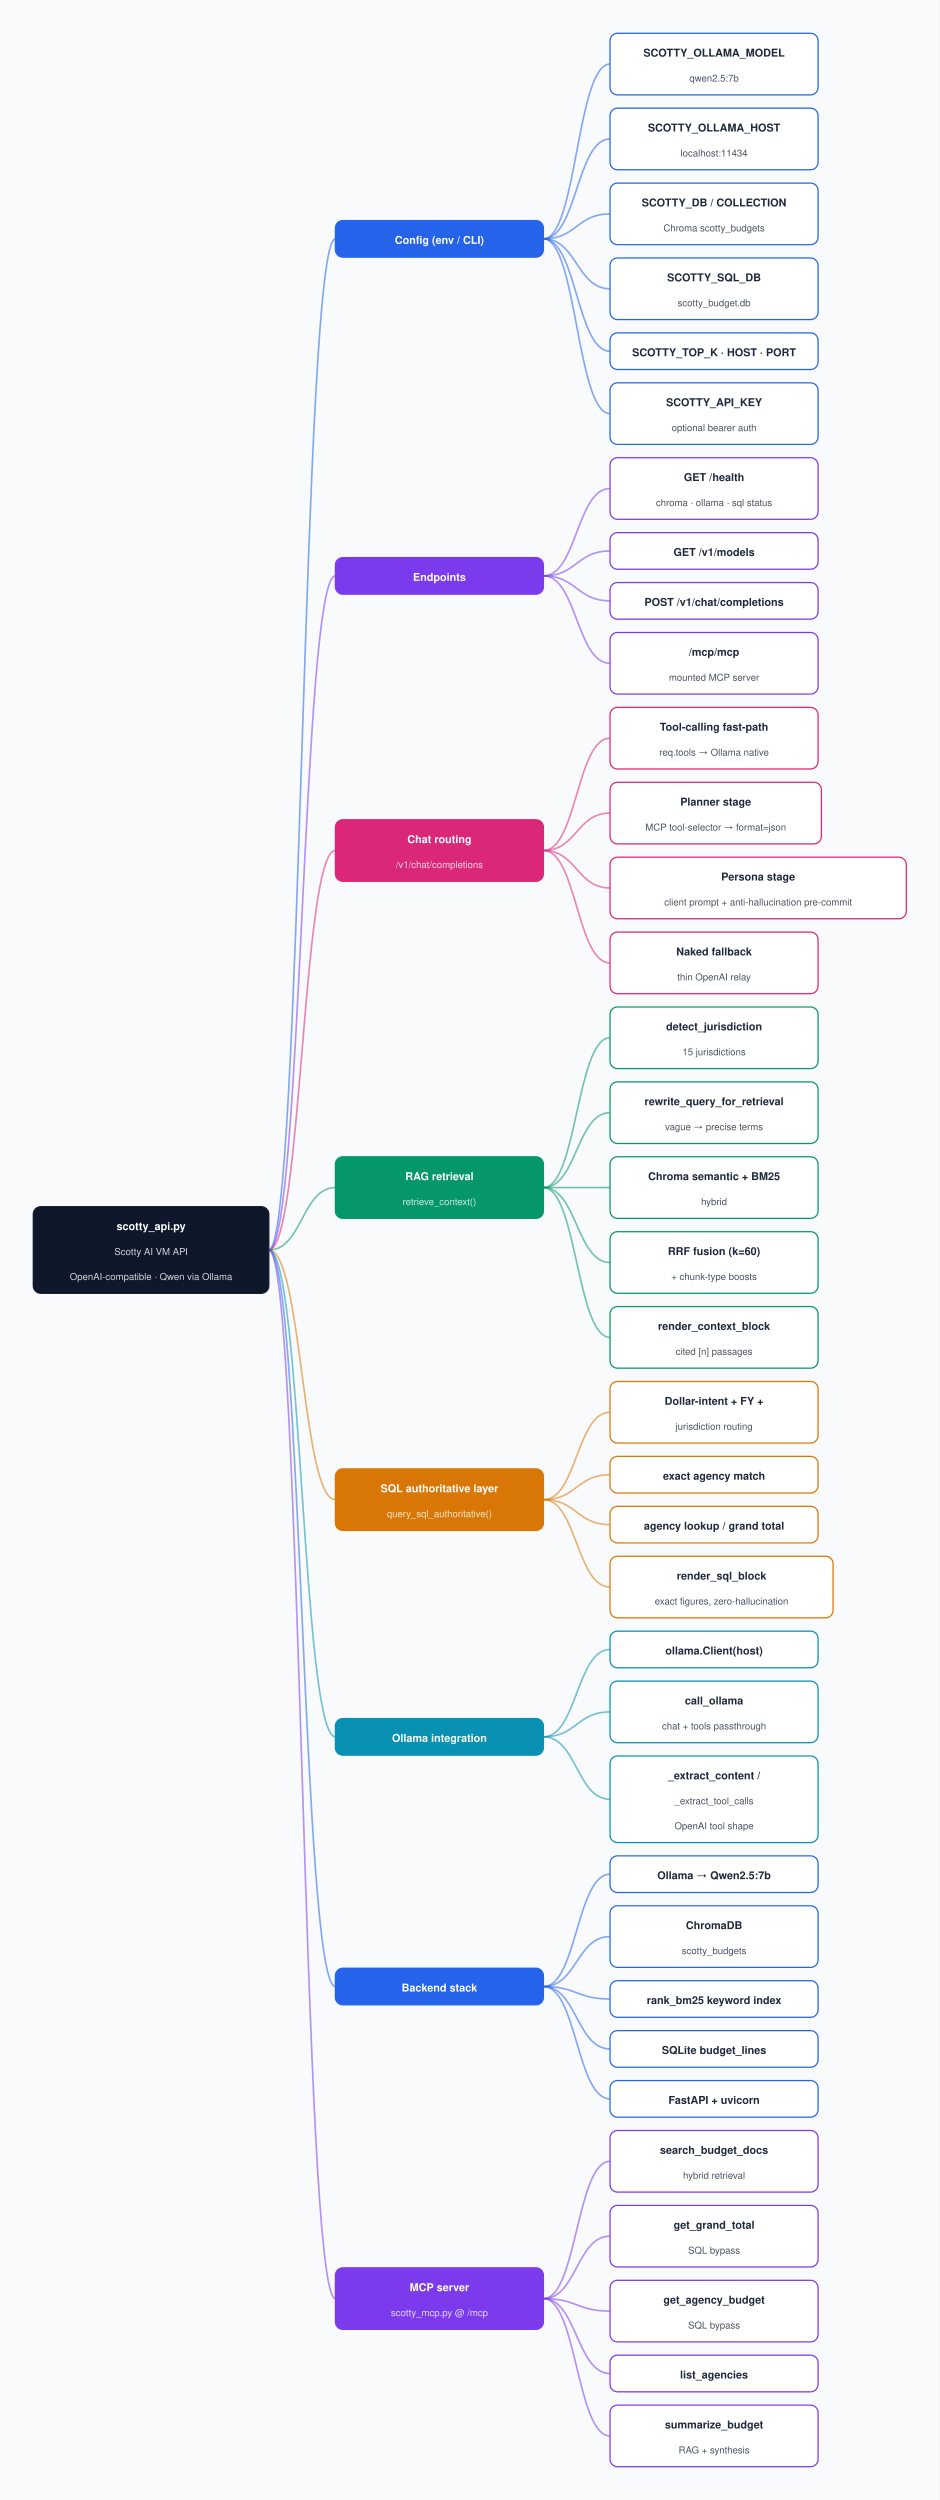
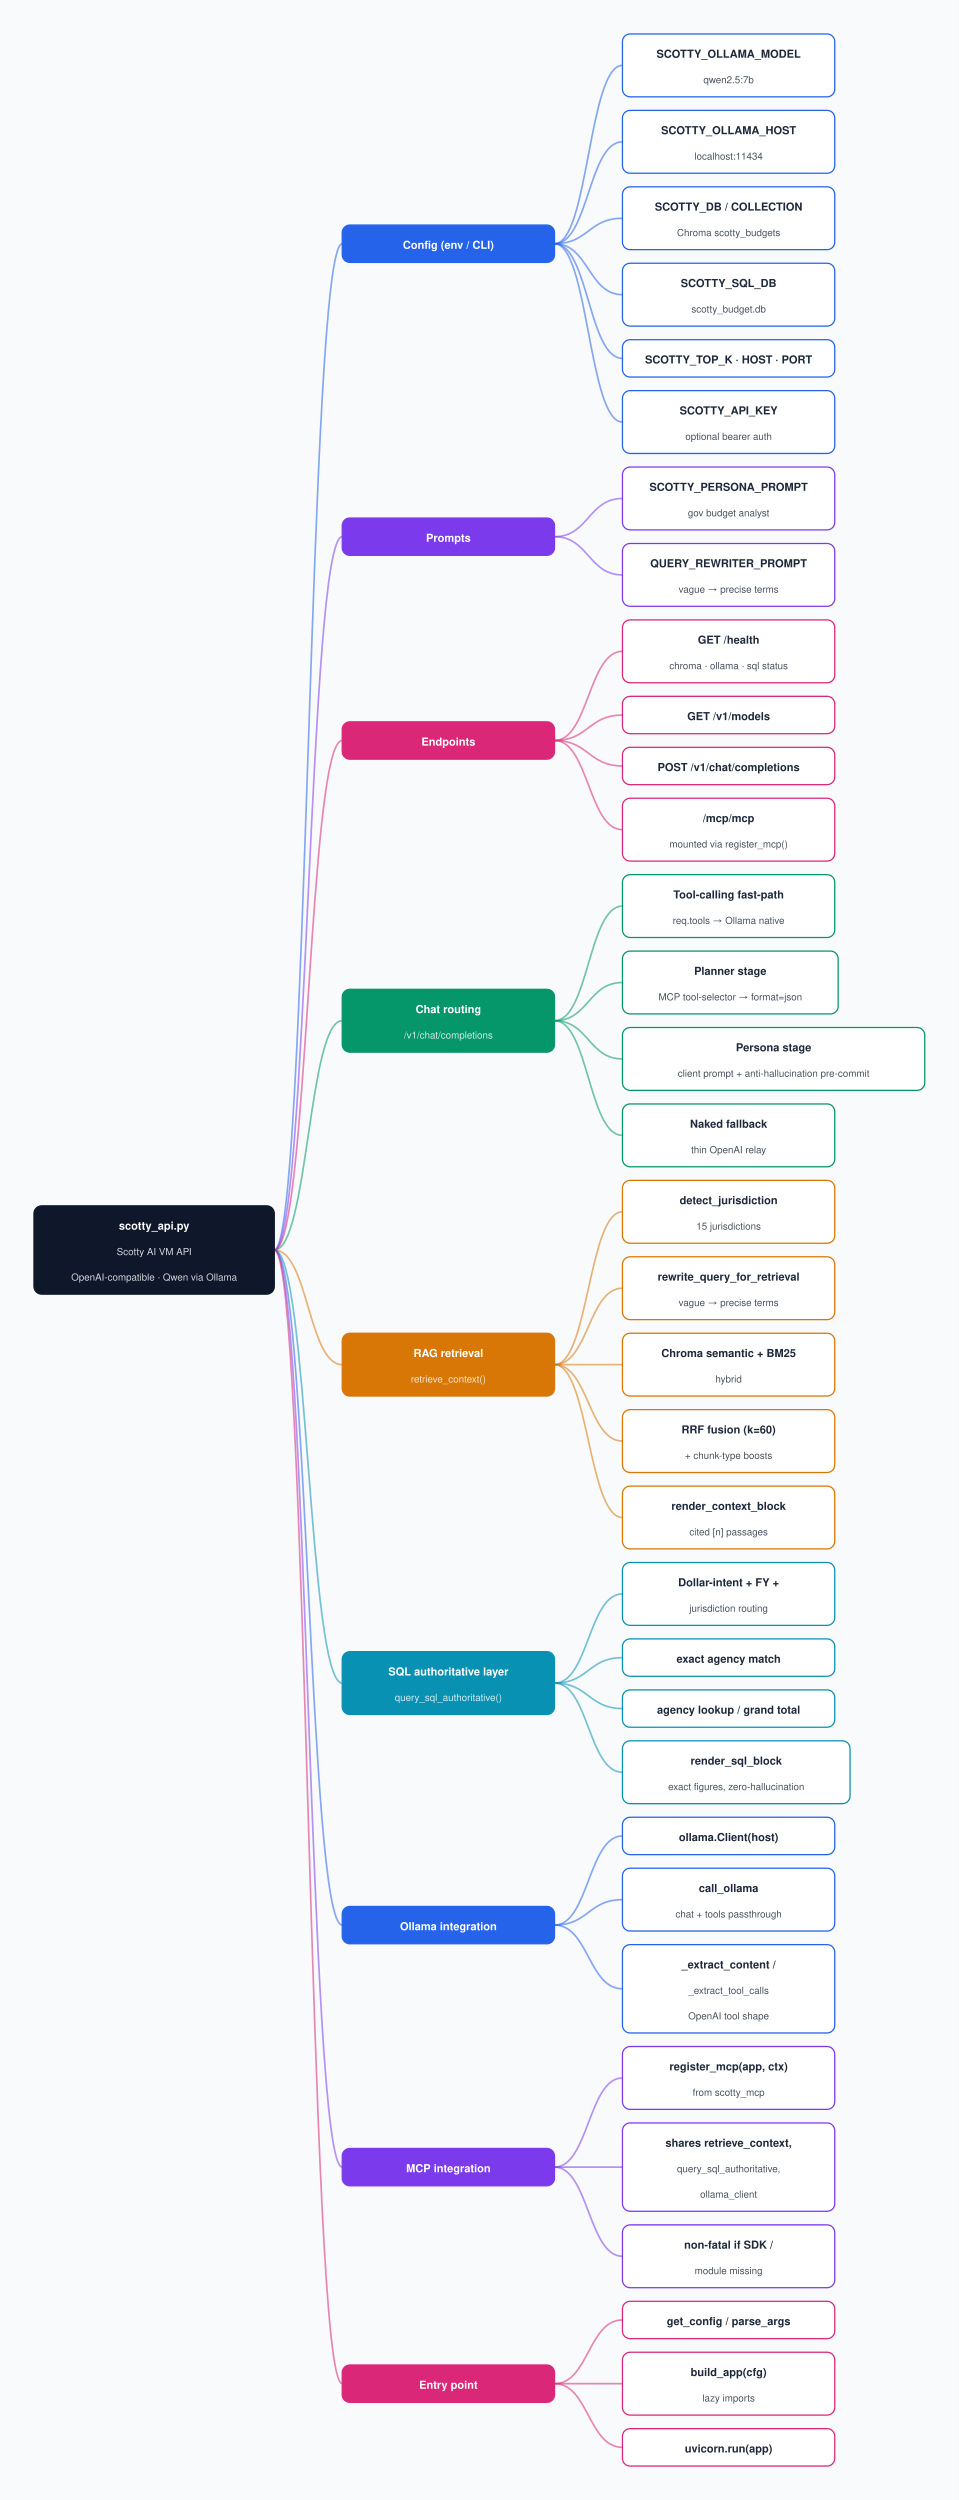
- <svg xmlns="http://www.w3.org/2000/svg" width="1129" height="3004" viewBox="0 0 1129 3004">
-   <rect width="1129" height="3004" fill="#f8fafc" />
-   <path d="M 323.0 1502.0 C 363.0 1502.0, 363.0 287.0, 403.0 287.0" fill="none" stroke="#2563eb" stroke-width="2" opacity="0.55" />
+ <svg xmlns="http://www.w3.org/2000/svg" width="1129" height="2944" viewBox="0 0 1129 2944">
+   <rect width="1129" height="2944" fill="#f8fafc" />
+   <path d="M 323.0 1472.0 C 363.0 1472.0, 363.0 287.0, 403.0 287.0" fill="none" stroke="#2563eb" stroke-width="2" opacity="0.55" />
  <path d="M 653.0 287.0 C 693.0 287.0, 693.0 77.0, 733.0 77.0" fill="none" stroke="#2563eb" stroke-width="2" opacity="0.55" />
  <path d="M 653.0 287.0 C 693.0 287.0, 693.0 167.0, 733.0 167.0" fill="none" stroke="#2563eb" stroke-width="2" opacity="0.55" />
  <path d="M 653.0 287.0 C 693.0 287.0, 693.0 257.0, 733.0 257.0" fill="none" stroke="#2563eb" stroke-width="2" opacity="0.55" />
  <path d="M 653.0 287.0 C 693.0 287.0, 693.0 347.0, 733.0 347.0" fill="none" stroke="#2563eb" stroke-width="2" opacity="0.55" />
  <path d="M 653.0 287.0 C 693.0 287.0, 693.0 422.0, 733.0 422.0" fill="none" stroke="#2563eb" stroke-width="2" opacity="0.55" />
  <path d="M 653.0 287.0 C 693.0 287.0, 693.0 497.0, 733.0 497.0" fill="none" stroke="#2563eb" stroke-width="2" opacity="0.55" />
-   <path d="M 323.0 1502.0 C 363.0 1502.0, 363.0 692.0, 403.0 692.0" fill="none" stroke="#7c3aed" stroke-width="2" opacity="0.55" />
-   <path d="M 653.0 692.0 C 693.0 692.0, 693.0 587.0, 733.0 587.0" fill="none" stroke="#7c3aed" stroke-width="2" opacity="0.55" />
-   <path d="M 653.0 692.0 C 693.0 692.0, 693.0 662.0, 733.0 662.0" fill="none" stroke="#7c3aed" stroke-width="2" opacity="0.55" />
-   <path d="M 653.0 692.0 C 693.0 692.0, 693.0 722.0, 733.0 722.0" fill="none" stroke="#7c3aed" stroke-width="2" opacity="0.55" />
-   <path d="M 653.0 692.0 C 693.0 692.0, 693.0 797.0, 733.0 797.0" fill="none" stroke="#7c3aed" stroke-width="2" opacity="0.55" />
-   <path d="M 323.0 1502.0 C 363.0 1502.0, 363.0 1022.0, 403.0 1022.0" fill="none" stroke="#db2777" stroke-width="2" opacity="0.55" />
-   <path d="M 653.0 1022.0 C 693.0 1022.0, 693.0 887.0, 733.0 887.0" fill="none" stroke="#db2777" stroke-width="2" opacity="0.55" />
-   <path d="M 653.0 1022.0 C 693.0 1022.0, 693.0 977.0, 733.0 977.0" fill="none" stroke="#db2777" stroke-width="2" opacity="0.55" />
-   <path d="M 653.0 1022.0 C 693.0 1022.0, 693.0 1067.0, 733.0 1067.0" fill="none" stroke="#db2777" stroke-width="2" opacity="0.55" />
-   <path d="M 653.0 1022.0 C 693.0 1022.0, 693.0 1157.0, 733.0 1157.0" fill="none" stroke="#db2777" stroke-width="2" opacity="0.55" />
-   <path d="M 323.0 1502.0 C 363.0 1502.0, 363.0 1427.0, 403.0 1427.0" fill="none" stroke="#059669" stroke-width="2" opacity="0.55" />
-   <path d="M 653.0 1427.0 C 693.0 1427.0, 693.0 1247.0, 733.0 1247.0" fill="none" stroke="#059669" stroke-width="2" opacity="0.55" />
-   <path d="M 653.0 1427.0 C 693.0 1427.0, 693.0 1337.0, 733.0 1337.0" fill="none" stroke="#059669" stroke-width="2" opacity="0.55" />
-   <path d="M 653.0 1427.0 C 693.0 1427.0, 693.0 1427.0, 733.0 1427.0" fill="none" stroke="#059669" stroke-width="2" opacity="0.55" />
-   <path d="M 653.0 1427.0 C 693.0 1427.0, 693.0 1517.0, 733.0 1517.0" fill="none" stroke="#059669" stroke-width="2" opacity="0.55" />
-   <path d="M 653.0 1427.0 C 693.0 1427.0, 693.0 1607.0, 733.0 1607.0" fill="none" stroke="#059669" stroke-width="2" opacity="0.55" />
-   <path d="M 323.0 1502.0 C 363.0 1502.0, 363.0 1802.0, 403.0 1802.0" fill="none" stroke="#d97706" stroke-width="2" opacity="0.55" />
-   <path d="M 653.0 1802.0 C 693.0 1802.0, 693.0 1697.0, 733.0 1697.0" fill="none" stroke="#d97706" stroke-width="2" opacity="0.55" />
-   <path d="M 653.0 1802.0 C 693.0 1802.0, 693.0 1772.0, 733.0 1772.0" fill="none" stroke="#d97706" stroke-width="2" opacity="0.55" />
-   <path d="M 653.0 1802.0 C 693.0 1802.0, 693.0 1832.0, 733.0 1832.0" fill="none" stroke="#d97706" stroke-width="2" opacity="0.55" />
-   <path d="M 653.0 1802.0 C 693.0 1802.0, 693.0 1907.0, 733.0 1907.0" fill="none" stroke="#d97706" stroke-width="2" opacity="0.55" />
-   <path d="M 323.0 1502.0 C 363.0 1502.0, 363.0 2087.0, 403.0 2087.0" fill="none" stroke="#0891b2" stroke-width="2" opacity="0.55" />
-   <path d="M 653.0 2087.0 C 693.0 2087.0, 693.0 1982.0, 733.0 1982.0" fill="none" stroke="#0891b2" stroke-width="2" opacity="0.55" />
-   <path d="M 653.0 2087.0 C 693.0 2087.0, 693.0 2057.0, 733.0 2057.0" fill="none" stroke="#0891b2" stroke-width="2" opacity="0.55" />
-   <path d="M 653.0 2087.0 C 693.0 2087.0, 693.0 2162.0, 733.0 2162.0" fill="none" stroke="#0891b2" stroke-width="2" opacity="0.55" />
-   <path d="M 323.0 1502.0 C 363.0 1502.0, 363.0 2387.0, 403.0 2387.0" fill="none" stroke="#2563eb" stroke-width="2" opacity="0.55" />
-   <path d="M 653.0 2387.0 C 693.0 2387.0, 693.0 2252.0, 733.0 2252.0" fill="none" stroke="#2563eb" stroke-width="2" opacity="0.55" />
-   <path d="M 653.0 2387.0 C 693.0 2387.0, 693.0 2327.0, 733.0 2327.0" fill="none" stroke="#2563eb" stroke-width="2" opacity="0.55" />
-   <path d="M 653.0 2387.0 C 693.0 2387.0, 693.0 2402.0, 733.0 2402.0" fill="none" stroke="#2563eb" stroke-width="2" opacity="0.55" />
-   <path d="M 653.0 2387.0 C 693.0 2387.0, 693.0 2462.0, 733.0 2462.0" fill="none" stroke="#2563eb" stroke-width="2" opacity="0.55" />
-   <path d="M 653.0 2387.0 C 693.0 2387.0, 693.0 2522.0, 733.0 2522.0" fill="none" stroke="#2563eb" stroke-width="2" opacity="0.55" />
-   <path d="M 323.0 1502.0 C 363.0 1502.0, 363.0 2762.0, 403.0 2762.0" fill="none" stroke="#7c3aed" stroke-width="2" opacity="0.55" />
-   <path d="M 653.0 2762.0 C 693.0 2762.0, 693.0 2597.0, 733.0 2597.0" fill="none" stroke="#7c3aed" stroke-width="2" opacity="0.55" />
-   <path d="M 653.0 2762.0 C 693.0 2762.0, 693.0 2687.0, 733.0 2687.0" fill="none" stroke="#7c3aed" stroke-width="2" opacity="0.55" />
-   <path d="M 653.0 2762.0 C 693.0 2762.0, 693.0 2777.0, 733.0 2777.0" fill="none" stroke="#7c3aed" stroke-width="2" opacity="0.55" />
-   <path d="M 653.0 2762.0 C 693.0 2762.0, 693.0 2852.0, 733.0 2852.0" fill="none" stroke="#7c3aed" stroke-width="2" opacity="0.55" />
-   <path d="M 653.0 2762.0 C 693.0 2762.0, 693.0 2927.0, 733.0 2927.0" fill="none" stroke="#7c3aed" stroke-width="2" opacity="0.55" />
-   <rect x="40.0" y="1450.0" width="283" height="104.0" rx="9" ry="9" fill="#0f172a" stroke="#0f172a" stroke-width="1.5" />
-   <text x="181.5" y="1478.0" text-anchor="middle" font-family="Segoe UI, Helvetica, Arial, sans-serif" font-size="13" font-weight="600" fill="#ffffff" opacity="1.0">scotty_api.py</text>
-   <text x="181.5" y="1508.0" text-anchor="middle" font-family="Segoe UI, Helvetica, Arial, sans-serif" font-size="11.5" font-weight="400" fill="#ffffff" opacity="0.82">Scotty AI VM API</text>
-   <text x="181.5" y="1538.0" text-anchor="middle" font-family="Segoe UI, Helvetica, Arial, sans-serif" font-size="11.5" font-weight="400" fill="#ffffff" opacity="0.82">OpenAI-compatible · Qwen via Ollama</text>
+   <path d="M 323.0 1472.0 C 363.0 1472.0, 363.0 632.0, 403.0 632.0" fill="none" stroke="#7c3aed" stroke-width="2" opacity="0.55" />
+   <path d="M 653.0 632.0 C 693.0 632.0, 693.0 587.0, 733.0 587.0" fill="none" stroke="#7c3aed" stroke-width="2" opacity="0.55" />
+   <path d="M 653.0 632.0 C 693.0 632.0, 693.0 677.0, 733.0 677.0" fill="none" stroke="#7c3aed" stroke-width="2" opacity="0.55" />
+   <path d="M 323.0 1472.0 C 363.0 1472.0, 363.0 872.0, 403.0 872.0" fill="none" stroke="#db2777" stroke-width="2" opacity="0.55" />
+   <path d="M 653.0 872.0 C 693.0 872.0, 693.0 767.0, 733.0 767.0" fill="none" stroke="#db2777" stroke-width="2" opacity="0.55" />
+   <path d="M 653.0 872.0 C 693.0 872.0, 693.0 842.0, 733.0 842.0" fill="none" stroke="#db2777" stroke-width="2" opacity="0.55" />
+   <path d="M 653.0 872.0 C 693.0 872.0, 693.0 902.0, 733.0 902.0" fill="none" stroke="#db2777" stroke-width="2" opacity="0.55" />
+   <path d="M 653.0 872.0 C 693.0 872.0, 693.0 977.0, 733.0 977.0" fill="none" stroke="#db2777" stroke-width="2" opacity="0.55" />
+   <path d="M 323.0 1472.0 C 363.0 1472.0, 363.0 1202.0, 403.0 1202.0" fill="none" stroke="#059669" stroke-width="2" opacity="0.55" />
+   <path d="M 653.0 1202.0 C 693.0 1202.0, 693.0 1067.0, 733.0 1067.0" fill="none" stroke="#059669" stroke-width="2" opacity="0.55" />
+   <path d="M 653.0 1202.0 C 693.0 1202.0, 693.0 1157.0, 733.0 1157.0" fill="none" stroke="#059669" stroke-width="2" opacity="0.55" />
+   <path d="M 653.0 1202.0 C 693.0 1202.0, 693.0 1247.0, 733.0 1247.0" fill="none" stroke="#059669" stroke-width="2" opacity="0.55" />
+   <path d="M 653.0 1202.0 C 693.0 1202.0, 693.0 1337.0, 733.0 1337.0" fill="none" stroke="#059669" stroke-width="2" opacity="0.55" />
+   <path d="M 323.0 1472.0 C 363.0 1472.0, 363.0 1607.0, 403.0 1607.0" fill="none" stroke="#d97706" stroke-width="2" opacity="0.55" />
+   <path d="M 653.0 1607.0 C 693.0 1607.0, 693.0 1427.0, 733.0 1427.0" fill="none" stroke="#d97706" stroke-width="2" opacity="0.55" />
+   <path d="M 653.0 1607.0 C 693.0 1607.0, 693.0 1517.0, 733.0 1517.0" fill="none" stroke="#d97706" stroke-width="2" opacity="0.55" />
+   <path d="M 653.0 1607.0 C 693.0 1607.0, 693.0 1607.0, 733.0 1607.0" fill="none" stroke="#d97706" stroke-width="2" opacity="0.55" />
+   <path d="M 653.0 1607.0 C 693.0 1607.0, 693.0 1697.0, 733.0 1697.0" fill="none" stroke="#d97706" stroke-width="2" opacity="0.55" />
+   <path d="M 653.0 1607.0 C 693.0 1607.0, 693.0 1787.0, 733.0 1787.0" fill="none" stroke="#d97706" stroke-width="2" opacity="0.55" />
+   <path d="M 323.0 1472.0 C 363.0 1472.0, 363.0 1982.0, 403.0 1982.0" fill="none" stroke="#0891b2" stroke-width="2" opacity="0.55" />
+   <path d="M 653.0 1982.0 C 693.0 1982.0, 693.0 1877.0, 733.0 1877.0" fill="none" stroke="#0891b2" stroke-width="2" opacity="0.55" />
+   <path d="M 653.0 1982.0 C 693.0 1982.0, 693.0 1952.0, 733.0 1952.0" fill="none" stroke="#0891b2" stroke-width="2" opacity="0.55" />
+   <path d="M 653.0 1982.0 C 693.0 1982.0, 693.0 2012.0, 733.0 2012.0" fill="none" stroke="#0891b2" stroke-width="2" opacity="0.55" />
+   <path d="M 653.0 1982.0 C 693.0 1982.0, 693.0 2087.0, 733.0 2087.0" fill="none" stroke="#0891b2" stroke-width="2" opacity="0.55" />
+   <path d="M 323.0 1472.0 C 363.0 1472.0, 363.0 2267.0, 403.0 2267.0" fill="none" stroke="#2563eb" stroke-width="2" opacity="0.55" />
+   <path d="M 653.0 2267.0 C 693.0 2267.0, 693.0 2162.0, 733.0 2162.0" fill="none" stroke="#2563eb" stroke-width="2" opacity="0.55" />
+   <path d="M 653.0 2267.0 C 693.0 2267.0, 693.0 2237.0, 733.0 2237.0" fill="none" stroke="#2563eb" stroke-width="2" opacity="0.55" />
+   <path d="M 653.0 2267.0 C 693.0 2267.0, 693.0 2342.0, 733.0 2342.0" fill="none" stroke="#2563eb" stroke-width="2" opacity="0.55" />
+   <path d="M 323.0 1472.0 C 363.0 1472.0, 363.0 2552.0, 403.0 2552.0" fill="none" stroke="#7c3aed" stroke-width="2" opacity="0.55" />
+   <path d="M 653.0 2552.0 C 693.0 2552.0, 693.0 2447.0, 733.0 2447.0" fill="none" stroke="#7c3aed" stroke-width="2" opacity="0.55" />
+   <path d="M 653.0 2552.0 C 693.0 2552.0, 693.0 2552.0, 733.0 2552.0" fill="none" stroke="#7c3aed" stroke-width="2" opacity="0.55" />
+   <path d="M 653.0 2552.0 C 693.0 2552.0, 693.0 2657.0, 733.0 2657.0" fill="none" stroke="#7c3aed" stroke-width="2" opacity="0.55" />
+   <path d="M 323.0 1472.0 C 363.0 1472.0, 363.0 2807.0, 403.0 2807.0" fill="none" stroke="#db2777" stroke-width="2" opacity="0.55" />
+   <path d="M 653.0 2807.0 C 693.0 2807.0, 693.0 2732.0, 733.0 2732.0" fill="none" stroke="#db2777" stroke-width="2" opacity="0.55" />
+   <path d="M 653.0 2807.0 C 693.0 2807.0, 693.0 2807.0, 733.0 2807.0" fill="none" stroke="#db2777" stroke-width="2" opacity="0.55" />
+   <path d="M 653.0 2807.0 C 693.0 2807.0, 693.0 2882.0, 733.0 2882.0" fill="none" stroke="#db2777" stroke-width="2" opacity="0.55" />
+   <rect x="40.0" y="1420.0" width="283" height="104.0" rx="9" ry="9" fill="#0f172a" stroke="#0f172a" stroke-width="1.5" />
+   <text x="181.5" y="1448.0" text-anchor="middle" font-family="Segoe UI, Helvetica, Arial, sans-serif" font-size="13" font-weight="600" fill="#ffffff" opacity="1.0">scotty_api.py</text>
+   <text x="181.5" y="1478.0" text-anchor="middle" font-family="Segoe UI, Helvetica, Arial, sans-serif" font-size="11.5" font-weight="400" fill="#ffffff" opacity="0.82">Scotty AI VM API</text>
+   <text x="181.5" y="1508.0" text-anchor="middle" font-family="Segoe UI, Helvetica, Arial, sans-serif" font-size="11.5" font-weight="400" fill="#ffffff" opacity="0.82">OpenAI-compatible · Qwen via Ollama</text>
  <rect x="403.0" y="265.0" width="250" height="44.0" rx="9" ry="9" fill="#2563eb" stroke="#2563eb" stroke-width="1.5" />
  <text x="528.0" y="293.0" text-anchor="middle" font-family="Segoe UI, Helvetica, Arial, sans-serif" font-size="13" font-weight="600" fill="#ffffff" opacity="1.0">Config (env / CLI)</text>
  <rect x="733.0" y="40.0" width="250" height="74.0" rx="9" ry="9" fill="#ffffff" stroke="#2563eb" stroke-width="1.5" />
  <text x="858.0" y="68.0" text-anchor="middle" font-family="Segoe UI, Helvetica, Arial, sans-serif" font-size="13" font-weight="600" fill="#1e293b" opacity="1.0">SCOTTY_OLLAMA_MODEL</text>
  <text x="858.0" y="98.0" text-anchor="middle" font-family="Segoe UI, Helvetica, Arial, sans-serif" font-size="11.5" font-weight="400" fill="#1e293b" opacity="0.82">qwen2.5:7b</text>
  <rect x="733.0" y="130.0" width="250" height="74.0" rx="9" ry="9" fill="#ffffff" stroke="#2563eb" stroke-width="1.5" />
  <text x="858.0" y="158.0" text-anchor="middle" font-family="Segoe UI, Helvetica, Arial, sans-serif" font-size="13" font-weight="600" fill="#1e293b" opacity="1.0">SCOTTY_OLLAMA_HOST</text>
  <text x="858.0" y="188.0" text-anchor="middle" font-family="Segoe UI, Helvetica, Arial, sans-serif" font-size="11.5" font-weight="400" fill="#1e293b" opacity="0.82">localhost:11434</text>
  <rect x="733.0" y="220.0" width="250" height="74.0" rx="9" ry="9" fill="#ffffff" stroke="#2563eb" stroke-width="1.5" />
  <text x="858.0" y="248.0" text-anchor="middle" font-family="Segoe UI, Helvetica, Arial, sans-serif" font-size="13" font-weight="600" fill="#1e293b" opacity="1.0">SCOTTY_DB / COLLECTION</text>
  <text x="858.0" y="278.0" text-anchor="middle" font-family="Segoe UI, Helvetica, Arial, sans-serif" font-size="11.5" font-weight="400" fill="#1e293b" opacity="0.82">Chroma scotty_budgets</text>
  <rect x="733.0" y="310.0" width="250" height="74.0" rx="9" ry="9" fill="#ffffff" stroke="#2563eb" stroke-width="1.5" />
  <text x="858.0" y="338.0" text-anchor="middle" font-family="Segoe UI, Helvetica, Arial, sans-serif" font-size="13" font-weight="600" fill="#1e293b" opacity="1.0">SCOTTY_SQL_DB</text>
  <text x="858.0" y="368.0" text-anchor="middle" font-family="Segoe UI, Helvetica, Arial, sans-serif" font-size="11.5" font-weight="400" fill="#1e293b" opacity="0.82">scotty_budget.db</text>
  <rect x="733.0" y="400.0" width="250" height="44.0" rx="9" ry="9" fill="#ffffff" stroke="#2563eb" stroke-width="1.5" />
  <text x="858.0" y="428.0" text-anchor="middle" font-family="Segoe UI, Helvetica, Arial, sans-serif" font-size="13" font-weight="600" fill="#1e293b" opacity="1.0">SCOTTY_TOP_K · HOST · PORT</text>
  <rect x="733.0" y="460.0" width="250" height="74.0" rx="9" ry="9" fill="#ffffff" stroke="#2563eb" stroke-width="1.5" />
  <text x="858.0" y="488.0" text-anchor="middle" font-family="Segoe UI, Helvetica, Arial, sans-serif" font-size="13" font-weight="600" fill="#1e293b" opacity="1.0">SCOTTY_API_KEY</text>
  <text x="858.0" y="518.0" text-anchor="middle" font-family="Segoe UI, Helvetica, Arial, sans-serif" font-size="11.5" font-weight="400" fill="#1e293b" opacity="0.82">optional bearer auth</text>
-   <rect x="403.0" y="670.0" width="250" height="44.0" rx="9" ry="9" fill="#7c3aed" stroke="#7c3aed" stroke-width="1.5" />
-   <text x="528.0" y="698.0" text-anchor="middle" font-family="Segoe UI, Helvetica, Arial, sans-serif" font-size="13" font-weight="600" fill="#ffffff" opacity="1.0">Endpoints</text>
+   <rect x="403.0" y="610.0" width="250" height="44.0" rx="9" ry="9" fill="#7c3aed" stroke="#7c3aed" stroke-width="1.5" />
+   <text x="528.0" y="638.0" text-anchor="middle" font-family="Segoe UI, Helvetica, Arial, sans-serif" font-size="13" font-weight="600" fill="#ffffff" opacity="1.0">Prompts</text>
  <rect x="733.0" y="550.0" width="250" height="74.0" rx="9" ry="9" fill="#ffffff" stroke="#7c3aed" stroke-width="1.5" />
-   <text x="858.0" y="578.0" text-anchor="middle" font-family="Segoe UI, Helvetica, Arial, sans-serif" font-size="13" font-weight="600" fill="#1e293b" opacity="1.0">GET /health</text>
-   <text x="858.0" y="608.0" text-anchor="middle" font-family="Segoe UI, Helvetica, Arial, sans-serif" font-size="11.5" font-weight="400" fill="#1e293b" opacity="0.82">chroma · ollama · sql status</text>
-   <rect x="733.0" y="640.0" width="250" height="44.0" rx="9" ry="9" fill="#ffffff" stroke="#7c3aed" stroke-width="1.5" />
-   <text x="858.0" y="668.0" text-anchor="middle" font-family="Segoe UI, Helvetica, Arial, sans-serif" font-size="13" font-weight="600" fill="#1e293b" opacity="1.0">GET /v1/models</text>
-   <rect x="733.0" y="700.0" width="250" height="44.0" rx="9" ry="9" fill="#ffffff" stroke="#7c3aed" stroke-width="1.5" />
-   <text x="858.0" y="728.0" text-anchor="middle" font-family="Segoe UI, Helvetica, Arial, sans-serif" font-size="13" font-weight="600" fill="#1e293b" opacity="1.0">POST /v1/chat/completions</text>
-   <rect x="733.0" y="760.0" width="250" height="74.0" rx="9" ry="9" fill="#ffffff" stroke="#7c3aed" stroke-width="1.5" />
-   <text x="858.0" y="788.0" text-anchor="middle" font-family="Segoe UI, Helvetica, Arial, sans-serif" font-size="13" font-weight="600" fill="#1e293b" opacity="1.0">/mcp/mcp</text>
-   <text x="858.0" y="818.0" text-anchor="middle" font-family="Segoe UI, Helvetica, Arial, sans-serif" font-size="11.5" font-weight="400" fill="#1e293b" opacity="0.82">mounted MCP server</text>
-   <rect x="403.0" y="985.0" width="250" height="74.0" rx="9" ry="9" fill="#db2777" stroke="#db2777" stroke-width="1.5" />
-   <text x="528.0" y="1013.0" text-anchor="middle" font-family="Segoe UI, Helvetica, Arial, sans-serif" font-size="13" font-weight="600" fill="#ffffff" opacity="1.0">Chat routing</text>
-   <text x="528.0" y="1043.0" text-anchor="middle" font-family="Segoe UI, Helvetica, Arial, sans-serif" font-size="11.5" font-weight="400" fill="#ffffff" opacity="0.82">/v1/chat/completions</text>
-   <rect x="733.0" y="850.0" width="250" height="74.0" rx="9" ry="9" fill="#ffffff" stroke="#db2777" stroke-width="1.5" />
-   <text x="858.0" y="878.0" text-anchor="middle" font-family="Segoe UI, Helvetica, Arial, sans-serif" font-size="13" font-weight="600" fill="#1e293b" opacity="1.0">Tool-calling fast-path</text>
-   <text x="858.0" y="908.0" text-anchor="middle" font-family="Segoe UI, Helvetica, Arial, sans-serif" font-size="11.5" font-weight="400" fill="#1e293b" opacity="0.82">req.tools → Ollama native</text>
-   <rect x="733.0" y="940.0" width="254" height="74.0" rx="9" ry="9" fill="#ffffff" stroke="#db2777" stroke-width="1.5" />
-   <text x="860.0" y="968.0" text-anchor="middle" font-family="Segoe UI, Helvetica, Arial, sans-serif" font-size="13" font-weight="600" fill="#1e293b" opacity="1.0">Planner stage</text>
-   <text x="860.0" y="998.0" text-anchor="middle" font-family="Segoe UI, Helvetica, Arial, sans-serif" font-size="11.5" font-weight="400" fill="#1e293b" opacity="0.82">MCP tool-selector → format=json</text>
-   <rect x="733.0" y="1030.0" width="356" height="74.0" rx="9" ry="9" fill="#ffffff" stroke="#db2777" stroke-width="1.5" />
-   <text x="911.0" y="1058.0" text-anchor="middle" font-family="Segoe UI, Helvetica, Arial, sans-serif" font-size="13" font-weight="600" fill="#1e293b" opacity="1.0">Persona stage</text>
-   <text x="911.0" y="1088.0" text-anchor="middle" font-family="Segoe UI, Helvetica, Arial, sans-serif" font-size="11.5" font-weight="400" fill="#1e293b" opacity="0.82">client prompt + anti-hallucination pre-commit</text>
-   <rect x="733.0" y="1120.0" width="250" height="74.0" rx="9" ry="9" fill="#ffffff" stroke="#db2777" stroke-width="1.5" />
-   <text x="858.0" y="1148.0" text-anchor="middle" font-family="Segoe UI, Helvetica, Arial, sans-serif" font-size="13" font-weight="600" fill="#1e293b" opacity="1.0">Naked fallback</text>
-   <text x="858.0" y="1178.0" text-anchor="middle" font-family="Segoe UI, Helvetica, Arial, sans-serif" font-size="11.5" font-weight="400" fill="#1e293b" opacity="0.82">thin OpenAI relay</text>
-   <rect x="403.0" y="1390.0" width="250" height="74.0" rx="9" ry="9" fill="#059669" stroke="#059669" stroke-width="1.5" />
-   <text x="528.0" y="1418.0" text-anchor="middle" font-family="Segoe UI, Helvetica, Arial, sans-serif" font-size="13" font-weight="600" fill="#ffffff" opacity="1.0">RAG retrieval</text>
-   <text x="528.0" y="1448.0" text-anchor="middle" font-family="Segoe UI, Helvetica, Arial, sans-serif" font-size="11.5" font-weight="400" fill="#ffffff" opacity="0.82">retrieve_context()</text>
-   <rect x="733.0" y="1210.0" width="250" height="74.0" rx="9" ry="9" fill="#ffffff" stroke="#059669" stroke-width="1.5" />
-   <text x="858.0" y="1238.0" text-anchor="middle" font-family="Segoe UI, Helvetica, Arial, sans-serif" font-size="13" font-weight="600" fill="#1e293b" opacity="1.0">detect_jurisdiction</text>
-   <text x="858.0" y="1268.0" text-anchor="middle" font-family="Segoe UI, Helvetica, Arial, sans-serif" font-size="11.5" font-weight="400" fill="#1e293b" opacity="0.82">15 jurisdictions</text>
+   <text x="858.0" y="578.0" text-anchor="middle" font-family="Segoe UI, Helvetica, Arial, sans-serif" font-size="13" font-weight="600" fill="#1e293b" opacity="1.0">SCOTTY_PERSONA_PROMPT</text>
+   <text x="858.0" y="608.0" text-anchor="middle" font-family="Segoe UI, Helvetica, Arial, sans-serif" font-size="11.5" font-weight="400" fill="#1e293b" opacity="0.82">gov budget analyst</text>
+   <rect x="733.0" y="640.0" width="250" height="74.0" rx="9" ry="9" fill="#ffffff" stroke="#7c3aed" stroke-width="1.5" />
+   <text x="858.0" y="668.0" text-anchor="middle" font-family="Segoe UI, Helvetica, Arial, sans-serif" font-size="13" font-weight="600" fill="#1e293b" opacity="1.0">QUERY_REWRITER_PROMPT</text>
+   <text x="858.0" y="698.0" text-anchor="middle" font-family="Segoe UI, Helvetica, Arial, sans-serif" font-size="11.5" font-weight="400" fill="#1e293b" opacity="0.82">vague → precise terms</text>
+   <rect x="403.0" y="850.0" width="250" height="44.0" rx="9" ry="9" fill="#db2777" stroke="#db2777" stroke-width="1.5" />
+   <text x="528.0" y="878.0" text-anchor="middle" font-family="Segoe UI, Helvetica, Arial, sans-serif" font-size="13" font-weight="600" fill="#ffffff" opacity="1.0">Endpoints</text>
+   <rect x="733.0" y="730.0" width="250" height="74.0" rx="9" ry="9" fill="#ffffff" stroke="#db2777" stroke-width="1.5" />
+   <text x="858.0" y="758.0" text-anchor="middle" font-family="Segoe UI, Helvetica, Arial, sans-serif" font-size="13" font-weight="600" fill="#1e293b" opacity="1.0">GET /health</text>
+   <text x="858.0" y="788.0" text-anchor="middle" font-family="Segoe UI, Helvetica, Arial, sans-serif" font-size="11.5" font-weight="400" fill="#1e293b" opacity="0.82">chroma · ollama · sql status</text>
+   <rect x="733.0" y="820.0" width="250" height="44.0" rx="9" ry="9" fill="#ffffff" stroke="#db2777" stroke-width="1.5" />
+   <text x="858.0" y="848.0" text-anchor="middle" font-family="Segoe UI, Helvetica, Arial, sans-serif" font-size="13" font-weight="600" fill="#1e293b" opacity="1.0">GET /v1/models</text>
+   <rect x="733.0" y="880.0" width="250" height="44.0" rx="9" ry="9" fill="#ffffff" stroke="#db2777" stroke-width="1.5" />
+   <text x="858.0" y="908.0" text-anchor="middle" font-family="Segoe UI, Helvetica, Arial, sans-serif" font-size="13" font-weight="600" fill="#1e293b" opacity="1.0">POST /v1/chat/completions</text>
+   <rect x="733.0" y="940.0" width="250" height="74.0" rx="9" ry="9" fill="#ffffff" stroke="#db2777" stroke-width="1.5" />
+   <text x="858.0" y="968.0" text-anchor="middle" font-family="Segoe UI, Helvetica, Arial, sans-serif" font-size="13" font-weight="600" fill="#1e293b" opacity="1.0">/mcp/mcp</text>
+   <text x="858.0" y="998.0" text-anchor="middle" font-family="Segoe UI, Helvetica, Arial, sans-serif" font-size="11.5" font-weight="400" fill="#1e293b" opacity="0.82">mounted via register_mcp()</text>
+   <rect x="403.0" y="1165.0" width="250" height="74.0" rx="9" ry="9" fill="#059669" stroke="#059669" stroke-width="1.5" />
+   <text x="528.0" y="1193.0" text-anchor="middle" font-family="Segoe UI, Helvetica, Arial, sans-serif" font-size="13" font-weight="600" fill="#ffffff" opacity="1.0">Chat routing</text>
+   <text x="528.0" y="1223.0" text-anchor="middle" font-family="Segoe UI, Helvetica, Arial, sans-serif" font-size="11.5" font-weight="400" fill="#ffffff" opacity="0.82">/v1/chat/completions</text>
+   <rect x="733.0" y="1030.0" width="250" height="74.0" rx="9" ry="9" fill="#ffffff" stroke="#059669" stroke-width="1.5" />
+   <text x="858.0" y="1058.0" text-anchor="middle" font-family="Segoe UI, Helvetica, Arial, sans-serif" font-size="13" font-weight="600" fill="#1e293b" opacity="1.0">Tool-calling fast-path</text>
+   <text x="858.0" y="1088.0" text-anchor="middle" font-family="Segoe UI, Helvetica, Arial, sans-serif" font-size="11.5" font-weight="400" fill="#1e293b" opacity="0.82">req.tools → Ollama native</text>
+   <rect x="733.0" y="1120.0" width="254" height="74.0" rx="9" ry="9" fill="#ffffff" stroke="#059669" stroke-width="1.5" />
+   <text x="860.0" y="1148.0" text-anchor="middle" font-family="Segoe UI, Helvetica, Arial, sans-serif" font-size="13" font-weight="600" fill="#1e293b" opacity="1.0">Planner stage</text>
+   <text x="860.0" y="1178.0" text-anchor="middle" font-family="Segoe UI, Helvetica, Arial, sans-serif" font-size="11.5" font-weight="400" fill="#1e293b" opacity="0.82">MCP tool-selector → format=json</text>
+   <rect x="733.0" y="1210.0" width="356" height="74.0" rx="9" ry="9" fill="#ffffff" stroke="#059669" stroke-width="1.5" />
+   <text x="911.0" y="1238.0" text-anchor="middle" font-family="Segoe UI, Helvetica, Arial, sans-serif" font-size="13" font-weight="600" fill="#1e293b" opacity="1.0">Persona stage</text>
+   <text x="911.0" y="1268.0" text-anchor="middle" font-family="Segoe UI, Helvetica, Arial, sans-serif" font-size="11.5" font-weight="400" fill="#1e293b" opacity="0.82">client prompt + anti-hallucination pre-commit</text>
  <rect x="733.0" y="1300.0" width="250" height="74.0" rx="9" ry="9" fill="#ffffff" stroke="#059669" stroke-width="1.5" />
-   <text x="858.0" y="1328.0" text-anchor="middle" font-family="Segoe UI, Helvetica, Arial, sans-serif" font-size="13" font-weight="600" fill="#1e293b" opacity="1.0">rewrite_query_for_retrieval</text>
-   <text x="858.0" y="1358.0" text-anchor="middle" font-family="Segoe UI, Helvetica, Arial, sans-serif" font-size="11.5" font-weight="400" fill="#1e293b" opacity="0.82">vague → precise terms</text>
-   <rect x="733.0" y="1390.0" width="250" height="74.0" rx="9" ry="9" fill="#ffffff" stroke="#059669" stroke-width="1.5" />
-   <text x="858.0" y="1418.0" text-anchor="middle" font-family="Segoe UI, Helvetica, Arial, sans-serif" font-size="13" font-weight="600" fill="#1e293b" opacity="1.0">Chroma semantic + BM25</text>
-   <text x="858.0" y="1448.0" text-anchor="middle" font-family="Segoe UI, Helvetica, Arial, sans-serif" font-size="11.5" font-weight="400" fill="#1e293b" opacity="0.82">hybrid</text>
-   <rect x="733.0" y="1480.0" width="250" height="74.0" rx="9" ry="9" fill="#ffffff" stroke="#059669" stroke-width="1.5" />
-   <text x="858.0" y="1508.0" text-anchor="middle" font-family="Segoe UI, Helvetica, Arial, sans-serif" font-size="13" font-weight="600" fill="#1e293b" opacity="1.0">RRF fusion (k=60)</text>
-   <text x="858.0" y="1538.0" text-anchor="middle" font-family="Segoe UI, Helvetica, Arial, sans-serif" font-size="11.5" font-weight="400" fill="#1e293b" opacity="0.82">+ chunk-type boosts</text>
-   <rect x="733.0" y="1570.0" width="250" height="74.0" rx="9" ry="9" fill="#ffffff" stroke="#059669" stroke-width="1.5" />
-   <text x="858.0" y="1598.0" text-anchor="middle" font-family="Segoe UI, Helvetica, Arial, sans-serif" font-size="13" font-weight="600" fill="#1e293b" opacity="1.0">render_context_block</text>
-   <text x="858.0" y="1628.0" text-anchor="middle" font-family="Segoe UI, Helvetica, Arial, sans-serif" font-size="11.5" font-weight="400" fill="#1e293b" opacity="0.82">cited [n] passages</text>
-   <rect x="403.0" y="1765.0" width="250" height="74.0" rx="9" ry="9" fill="#d97706" stroke="#d97706" stroke-width="1.5" />
-   <text x="528.0" y="1793.0" text-anchor="middle" font-family="Segoe UI, Helvetica, Arial, sans-serif" font-size="13" font-weight="600" fill="#ffffff" opacity="1.0">SQL authoritative layer</text>
-   <text x="528.0" y="1823.0" text-anchor="middle" font-family="Segoe UI, Helvetica, Arial, sans-serif" font-size="11.5" font-weight="400" fill="#ffffff" opacity="0.82">query_sql_authoritative()</text>
+   <text x="858.0" y="1328.0" text-anchor="middle" font-family="Segoe UI, Helvetica, Arial, sans-serif" font-size="13" font-weight="600" fill="#1e293b" opacity="1.0">Naked fallback</text>
+   <text x="858.0" y="1358.0" text-anchor="middle" font-family="Segoe UI, Helvetica, Arial, sans-serif" font-size="11.5" font-weight="400" fill="#1e293b" opacity="0.82">thin OpenAI relay</text>
+   <rect x="403.0" y="1570.0" width="250" height="74.0" rx="9" ry="9" fill="#d97706" stroke="#d97706" stroke-width="1.5" />
+   <text x="528.0" y="1598.0" text-anchor="middle" font-family="Segoe UI, Helvetica, Arial, sans-serif" font-size="13" font-weight="600" fill="#ffffff" opacity="1.0">RAG retrieval</text>
+   <text x="528.0" y="1628.0" text-anchor="middle" font-family="Segoe UI, Helvetica, Arial, sans-serif" font-size="11.5" font-weight="400" fill="#ffffff" opacity="0.82">retrieve_context()</text>
+   <rect x="733.0" y="1390.0" width="250" height="74.0" rx="9" ry="9" fill="#ffffff" stroke="#d97706" stroke-width="1.5" />
+   <text x="858.0" y="1418.0" text-anchor="middle" font-family="Segoe UI, Helvetica, Arial, sans-serif" font-size="13" font-weight="600" fill="#1e293b" opacity="1.0">detect_jurisdiction</text>
+   <text x="858.0" y="1448.0" text-anchor="middle" font-family="Segoe UI, Helvetica, Arial, sans-serif" font-size="11.5" font-weight="400" fill="#1e293b" opacity="0.82">15 jurisdictions</text>
+   <rect x="733.0" y="1480.0" width="250" height="74.0" rx="9" ry="9" fill="#ffffff" stroke="#d97706" stroke-width="1.5" />
+   <text x="858.0" y="1508.0" text-anchor="middle" font-family="Segoe UI, Helvetica, Arial, sans-serif" font-size="13" font-weight="600" fill="#1e293b" opacity="1.0">rewrite_query_for_retrieval</text>
+   <text x="858.0" y="1538.0" text-anchor="middle" font-family="Segoe UI, Helvetica, Arial, sans-serif" font-size="11.5" font-weight="400" fill="#1e293b" opacity="0.82">vague → precise terms</text>
+   <rect x="733.0" y="1570.0" width="250" height="74.0" rx="9" ry="9" fill="#ffffff" stroke="#d97706" stroke-width="1.5" />
+   <text x="858.0" y="1598.0" text-anchor="middle" font-family="Segoe UI, Helvetica, Arial, sans-serif" font-size="13" font-weight="600" fill="#1e293b" opacity="1.0">Chroma semantic + BM25</text>
+   <text x="858.0" y="1628.0" text-anchor="middle" font-family="Segoe UI, Helvetica, Arial, sans-serif" font-size="11.5" font-weight="400" fill="#1e293b" opacity="0.82">hybrid</text>
  <rect x="733.0" y="1660.0" width="250" height="74.0" rx="9" ry="9" fill="#ffffff" stroke="#d97706" stroke-width="1.5" />
-   <text x="858.0" y="1688.0" text-anchor="middle" font-family="Segoe UI, Helvetica, Arial, sans-serif" font-size="13" font-weight="600" fill="#1e293b" opacity="1.0">Dollar-intent + FY +</text>
-   <text x="858.0" y="1718.0" text-anchor="middle" font-family="Segoe UI, Helvetica, Arial, sans-serif" font-size="11.5" font-weight="400" fill="#1e293b" opacity="0.82">jurisdiction routing</text>
-   <rect x="733.0" y="1750.0" width="250" height="44.0" rx="9" ry="9" fill="#ffffff" stroke="#d97706" stroke-width="1.5" />
-   <text x="858.0" y="1778.0" text-anchor="middle" font-family="Segoe UI, Helvetica, Arial, sans-serif" font-size="13" font-weight="600" fill="#1e293b" opacity="1.0">exact agency match</text>
-   <rect x="733.0" y="1810.0" width="250" height="44.0" rx="9" ry="9" fill="#ffffff" stroke="#d97706" stroke-width="1.5" />
-   <text x="858.0" y="1838.0" text-anchor="middle" font-family="Segoe UI, Helvetica, Arial, sans-serif" font-size="13" font-weight="600" fill="#1e293b" opacity="1.0">agency lookup / grand total</text>
-   <rect x="733.0" y="1870.0" width="268" height="74.0" rx="9" ry="9" fill="#ffffff" stroke="#d97706" stroke-width="1.5" />
-   <text x="867.0" y="1898.0" text-anchor="middle" font-family="Segoe UI, Helvetica, Arial, sans-serif" font-size="13" font-weight="600" fill="#1e293b" opacity="1.0">render_sql_block</text>
-   <text x="867.0" y="1928.0" text-anchor="middle" font-family="Segoe UI, Helvetica, Arial, sans-serif" font-size="11.5" font-weight="400" fill="#1e293b" opacity="0.82">exact figures, zero-hallucination</text>
-   <rect x="403.0" y="2065.0" width="250" height="44.0" rx="9" ry="9" fill="#0891b2" stroke="#0891b2" stroke-width="1.5" />
-   <text x="528.0" y="2093.0" text-anchor="middle" font-family="Segoe UI, Helvetica, Arial, sans-serif" font-size="13" font-weight="600" fill="#ffffff" opacity="1.0">Ollama integration</text>
-   <rect x="733.0" y="1960.0" width="250" height="44.0" rx="9" ry="9" fill="#ffffff" stroke="#0891b2" stroke-width="1.5" />
-   <text x="858.0" y="1988.0" text-anchor="middle" font-family="Segoe UI, Helvetica, Arial, sans-serif" font-size="13" font-weight="600" fill="#1e293b" opacity="1.0">ollama.Client(host)</text>
-   <rect x="733.0" y="2020.0" width="250" height="74.0" rx="9" ry="9" fill="#ffffff" stroke="#0891b2" stroke-width="1.5" />
-   <text x="858.0" y="2048.0" text-anchor="middle" font-family="Segoe UI, Helvetica, Arial, sans-serif" font-size="13" font-weight="600" fill="#1e293b" opacity="1.0">call_ollama</text>
-   <text x="858.0" y="2078.0" text-anchor="middle" font-family="Segoe UI, Helvetica, Arial, sans-serif" font-size="11.5" font-weight="400" fill="#1e293b" opacity="0.82">chat + tools passthrough</text>
-   <rect x="733.0" y="2110.0" width="250" height="104.0" rx="9" ry="9" fill="#ffffff" stroke="#0891b2" stroke-width="1.5" />
-   <text x="858.0" y="2138.0" text-anchor="middle" font-family="Segoe UI, Helvetica, Arial, sans-serif" font-size="13" font-weight="600" fill="#1e293b" opacity="1.0">_extract_content /</text>
-   <text x="858.0" y="2168.0" text-anchor="middle" font-family="Segoe UI, Helvetica, Arial, sans-serif" font-size="11.5" font-weight="400" fill="#1e293b" opacity="0.82">_extract_tool_calls</text>
-   <text x="858.0" y="2198.0" text-anchor="middle" font-family="Segoe UI, Helvetica, Arial, sans-serif" font-size="11.5" font-weight="400" fill="#1e293b" opacity="0.82">OpenAI tool shape</text>
-   <rect x="403.0" y="2365.0" width="250" height="44.0" rx="9" ry="9" fill="#2563eb" stroke="#2563eb" stroke-width="1.5" />
-   <text x="528.0" y="2393.0" text-anchor="middle" font-family="Segoe UI, Helvetica, Arial, sans-serif" font-size="13" font-weight="600" fill="#ffffff" opacity="1.0">Backend stack</text>
-   <rect x="733.0" y="2230.0" width="250" height="44.0" rx="9" ry="9" fill="#ffffff" stroke="#2563eb" stroke-width="1.5" />
-   <text x="858.0" y="2258.0" text-anchor="middle" font-family="Segoe UI, Helvetica, Arial, sans-serif" font-size="13" font-weight="600" fill="#1e293b" opacity="1.0">Ollama → Qwen2.5:7b</text>
-   <rect x="733.0" y="2290.0" width="250" height="74.0" rx="9" ry="9" fill="#ffffff" stroke="#2563eb" stroke-width="1.5" />
-   <text x="858.0" y="2318.0" text-anchor="middle" font-family="Segoe UI, Helvetica, Arial, sans-serif" font-size="13" font-weight="600" fill="#1e293b" opacity="1.0">ChromaDB</text>
-   <text x="858.0" y="2348.0" text-anchor="middle" font-family="Segoe UI, Helvetica, Arial, sans-serif" font-size="11.5" font-weight="400" fill="#1e293b" opacity="0.82">scotty_budgets</text>
-   <rect x="733.0" y="2380.0" width="250" height="44.0" rx="9" ry="9" fill="#ffffff" stroke="#2563eb" stroke-width="1.5" />
-   <text x="858.0" y="2408.0" text-anchor="middle" font-family="Segoe UI, Helvetica, Arial, sans-serif" font-size="13" font-weight="600" fill="#1e293b" opacity="1.0">rank_bm25 keyword index</text>
-   <rect x="733.0" y="2440.0" width="250" height="44.0" rx="9" ry="9" fill="#ffffff" stroke="#2563eb" stroke-width="1.5" />
-   <text x="858.0" y="2468.0" text-anchor="middle" font-family="Segoe UI, Helvetica, Arial, sans-serif" font-size="13" font-weight="600" fill="#1e293b" opacity="1.0">SQLite budget_lines</text>
-   <rect x="733.0" y="2500.0" width="250" height="44.0" rx="9" ry="9" fill="#ffffff" stroke="#2563eb" stroke-width="1.5" />
-   <text x="858.0" y="2528.0" text-anchor="middle" font-family="Segoe UI, Helvetica, Arial, sans-serif" font-size="13" font-weight="600" fill="#1e293b" opacity="1.0">FastAPI + uvicorn</text>
-   <rect x="403.0" y="2725.0" width="250" height="74.0" rx="9" ry="9" fill="#7c3aed" stroke="#7c3aed" stroke-width="1.5" />
-   <text x="528.0" y="2753.0" text-anchor="middle" font-family="Segoe UI, Helvetica, Arial, sans-serif" font-size="13" font-weight="600" fill="#ffffff" opacity="1.0">MCP server</text>
-   <text x="528.0" y="2783.0" text-anchor="middle" font-family="Segoe UI, Helvetica, Arial, sans-serif" font-size="11.5" font-weight="400" fill="#ffffff" opacity="0.82">scotty_mcp.py @ /mcp</text>
-   <rect x="733.0" y="2560.0" width="250" height="74.0" rx="9" ry="9" fill="#ffffff" stroke="#7c3aed" stroke-width="1.5" />
-   <text x="858.0" y="2588.0" text-anchor="middle" font-family="Segoe UI, Helvetica, Arial, sans-serif" font-size="13" font-weight="600" fill="#1e293b" opacity="1.0">search_budget_docs</text>
-   <text x="858.0" y="2618.0" text-anchor="middle" font-family="Segoe UI, Helvetica, Arial, sans-serif" font-size="11.5" font-weight="400" fill="#1e293b" opacity="0.82">hybrid retrieval</text>
-   <rect x="733.0" y="2650.0" width="250" height="74.0" rx="9" ry="9" fill="#ffffff" stroke="#7c3aed" stroke-width="1.5" />
-   <text x="858.0" y="2678.0" text-anchor="middle" font-family="Segoe UI, Helvetica, Arial, sans-serif" font-size="13" font-weight="600" fill="#1e293b" opacity="1.0">get_grand_total</text>
-   <text x="858.0" y="2708.0" text-anchor="middle" font-family="Segoe UI, Helvetica, Arial, sans-serif" font-size="11.5" font-weight="400" fill="#1e293b" opacity="0.82">SQL bypass</text>
-   <rect x="733.0" y="2740.0" width="250" height="74.0" rx="9" ry="9" fill="#ffffff" stroke="#7c3aed" stroke-width="1.5" />
-   <text x="858.0" y="2768.0" text-anchor="middle" font-family="Segoe UI, Helvetica, Arial, sans-serif" font-size="13" font-weight="600" fill="#1e293b" opacity="1.0">get_agency_budget</text>
-   <text x="858.0" y="2798.0" text-anchor="middle" font-family="Segoe UI, Helvetica, Arial, sans-serif" font-size="11.5" font-weight="400" fill="#1e293b" opacity="0.82">SQL bypass</text>
-   <rect x="733.0" y="2830.0" width="250" height="44.0" rx="9" ry="9" fill="#ffffff" stroke="#7c3aed" stroke-width="1.5" />
-   <text x="858.0" y="2858.0" text-anchor="middle" font-family="Segoe UI, Helvetica, Arial, sans-serif" font-size="13" font-weight="600" fill="#1e293b" opacity="1.0">list_agencies</text>
-   <rect x="733.0" y="2890.0" width="250" height="74.0" rx="9" ry="9" fill="#ffffff" stroke="#7c3aed" stroke-width="1.5" />
-   <text x="858.0" y="2918.0" text-anchor="middle" font-family="Segoe UI, Helvetica, Arial, sans-serif" font-size="13" font-weight="600" fill="#1e293b" opacity="1.0">summarize_budget</text>
-   <text x="858.0" y="2948.0" text-anchor="middle" font-family="Segoe UI, Helvetica, Arial, sans-serif" font-size="11.5" font-weight="400" fill="#1e293b" opacity="0.82">RAG + synthesis</text>
+   <text x="858.0" y="1688.0" text-anchor="middle" font-family="Segoe UI, Helvetica, Arial, sans-serif" font-size="13" font-weight="600" fill="#1e293b" opacity="1.0">RRF fusion (k=60)</text>
+   <text x="858.0" y="1718.0" text-anchor="middle" font-family="Segoe UI, Helvetica, Arial, sans-serif" font-size="11.5" font-weight="400" fill="#1e293b" opacity="0.82">+ chunk-type boosts</text>
+   <rect x="733.0" y="1750.0" width="250" height="74.0" rx="9" ry="9" fill="#ffffff" stroke="#d97706" stroke-width="1.5" />
+   <text x="858.0" y="1778.0" text-anchor="middle" font-family="Segoe UI, Helvetica, Arial, sans-serif" font-size="13" font-weight="600" fill="#1e293b" opacity="1.0">render_context_block</text>
+   <text x="858.0" y="1808.0" text-anchor="middle" font-family="Segoe UI, Helvetica, Arial, sans-serif" font-size="11.5" font-weight="400" fill="#1e293b" opacity="0.82">cited [n] passages</text>
+   <rect x="403.0" y="1945.0" width="250" height="74.0" rx="9" ry="9" fill="#0891b2" stroke="#0891b2" stroke-width="1.5" />
+   <text x="528.0" y="1973.0" text-anchor="middle" font-family="Segoe UI, Helvetica, Arial, sans-serif" font-size="13" font-weight="600" fill="#ffffff" opacity="1.0">SQL authoritative layer</text>
+   <text x="528.0" y="2003.0" text-anchor="middle" font-family="Segoe UI, Helvetica, Arial, sans-serif" font-size="11.5" font-weight="400" fill="#ffffff" opacity="0.82">query_sql_authoritative()</text>
+   <rect x="733.0" y="1840.0" width="250" height="74.0" rx="9" ry="9" fill="#ffffff" stroke="#0891b2" stroke-width="1.5" />
+   <text x="858.0" y="1868.0" text-anchor="middle" font-family="Segoe UI, Helvetica, Arial, sans-serif" font-size="13" font-weight="600" fill="#1e293b" opacity="1.0">Dollar-intent + FY +</text>
+   <text x="858.0" y="1898.0" text-anchor="middle" font-family="Segoe UI, Helvetica, Arial, sans-serif" font-size="11.5" font-weight="400" fill="#1e293b" opacity="0.82">jurisdiction routing</text>
+   <rect x="733.0" y="1930.0" width="250" height="44.0" rx="9" ry="9" fill="#ffffff" stroke="#0891b2" stroke-width="1.5" />
+   <text x="858.0" y="1958.0" text-anchor="middle" font-family="Segoe UI, Helvetica, Arial, sans-serif" font-size="13" font-weight="600" fill="#1e293b" opacity="1.0">exact agency match</text>
+   <rect x="733.0" y="1990.0" width="250" height="44.0" rx="9" ry="9" fill="#ffffff" stroke="#0891b2" stroke-width="1.5" />
+   <text x="858.0" y="2018.0" text-anchor="middle" font-family="Segoe UI, Helvetica, Arial, sans-serif" font-size="13" font-weight="600" fill="#1e293b" opacity="1.0">agency lookup / grand total</text>
+   <rect x="733.0" y="2050.0" width="268" height="74.0" rx="9" ry="9" fill="#ffffff" stroke="#0891b2" stroke-width="1.5" />
+   <text x="867.0" y="2078.0" text-anchor="middle" font-family="Segoe UI, Helvetica, Arial, sans-serif" font-size="13" font-weight="600" fill="#1e293b" opacity="1.0">render_sql_block</text>
+   <text x="867.0" y="2108.0" text-anchor="middle" font-family="Segoe UI, Helvetica, Arial, sans-serif" font-size="11.5" font-weight="400" fill="#1e293b" opacity="0.82">exact figures, zero-hallucination</text>
+   <rect x="403.0" y="2245.0" width="250" height="44.0" rx="9" ry="9" fill="#2563eb" stroke="#2563eb" stroke-width="1.5" />
+   <text x="528.0" y="2273.0" text-anchor="middle" font-family="Segoe UI, Helvetica, Arial, sans-serif" font-size="13" font-weight="600" fill="#ffffff" opacity="1.0">Ollama integration</text>
+   <rect x="733.0" y="2140.0" width="250" height="44.0" rx="9" ry="9" fill="#ffffff" stroke="#2563eb" stroke-width="1.5" />
+   <text x="858.0" y="2168.0" text-anchor="middle" font-family="Segoe UI, Helvetica, Arial, sans-serif" font-size="13" font-weight="600" fill="#1e293b" opacity="1.0">ollama.Client(host)</text>
+   <rect x="733.0" y="2200.0" width="250" height="74.0" rx="9" ry="9" fill="#ffffff" stroke="#2563eb" stroke-width="1.5" />
+   <text x="858.0" y="2228.0" text-anchor="middle" font-family="Segoe UI, Helvetica, Arial, sans-serif" font-size="13" font-weight="600" fill="#1e293b" opacity="1.0">call_ollama</text>
+   <text x="858.0" y="2258.0" text-anchor="middle" font-family="Segoe UI, Helvetica, Arial, sans-serif" font-size="11.5" font-weight="400" fill="#1e293b" opacity="0.82">chat + tools passthrough</text>
+   <rect x="733.0" y="2290.0" width="250" height="104.0" rx="9" ry="9" fill="#ffffff" stroke="#2563eb" stroke-width="1.5" />
+   <text x="858.0" y="2318.0" text-anchor="middle" font-family="Segoe UI, Helvetica, Arial, sans-serif" font-size="13" font-weight="600" fill="#1e293b" opacity="1.0">_extract_content /</text>
+   <text x="858.0" y="2348.0" text-anchor="middle" font-family="Segoe UI, Helvetica, Arial, sans-serif" font-size="11.5" font-weight="400" fill="#1e293b" opacity="0.82">_extract_tool_calls</text>
+   <text x="858.0" y="2378.0" text-anchor="middle" font-family="Segoe UI, Helvetica, Arial, sans-serif" font-size="11.5" font-weight="400" fill="#1e293b" opacity="0.82">OpenAI tool shape</text>
+   <rect x="403.0" y="2530.0" width="250" height="44.0" rx="9" ry="9" fill="#7c3aed" stroke="#7c3aed" stroke-width="1.5" />
+   <text x="528.0" y="2558.0" text-anchor="middle" font-family="Segoe UI, Helvetica, Arial, sans-serif" font-size="13" font-weight="600" fill="#ffffff" opacity="1.0">MCP integration</text>
+   <rect x="733.0" y="2410.0" width="250" height="74.0" rx="9" ry="9" fill="#ffffff" stroke="#7c3aed" stroke-width="1.5" />
+   <text x="858.0" y="2438.0" text-anchor="middle" font-family="Segoe UI, Helvetica, Arial, sans-serif" font-size="13" font-weight="600" fill="#1e293b" opacity="1.0">register_mcp(app, ctx)</text>
+   <text x="858.0" y="2468.0" text-anchor="middle" font-family="Segoe UI, Helvetica, Arial, sans-serif" font-size="11.5" font-weight="400" fill="#1e293b" opacity="0.82">from scotty_mcp</text>
+   <rect x="733.0" y="2500.0" width="250" height="104.0" rx="9" ry="9" fill="#ffffff" stroke="#7c3aed" stroke-width="1.5" />
+   <text x="858.0" y="2528.0" text-anchor="middle" font-family="Segoe UI, Helvetica, Arial, sans-serif" font-size="13" font-weight="600" fill="#1e293b" opacity="1.0">shares retrieve_context,</text>
+   <text x="858.0" y="2558.0" text-anchor="middle" font-family="Segoe UI, Helvetica, Arial, sans-serif" font-size="11.5" font-weight="400" fill="#1e293b" opacity="0.82">query_sql_authoritative,</text>
+   <text x="858.0" y="2588.0" text-anchor="middle" font-family="Segoe UI, Helvetica, Arial, sans-serif" font-size="11.5" font-weight="400" fill="#1e293b" opacity="0.82">ollama_client</text>
+   <rect x="733.0" y="2620.0" width="250" height="74.0" rx="9" ry="9" fill="#ffffff" stroke="#7c3aed" stroke-width="1.5" />
+   <text x="858.0" y="2648.0" text-anchor="middle" font-family="Segoe UI, Helvetica, Arial, sans-serif" font-size="13" font-weight="600" fill="#1e293b" opacity="1.0">non-fatal if SDK /</text>
+   <text x="858.0" y="2678.0" text-anchor="middle" font-family="Segoe UI, Helvetica, Arial, sans-serif" font-size="11.5" font-weight="400" fill="#1e293b" opacity="0.82">module missing</text>
+   <rect x="403.0" y="2785.0" width="250" height="44.0" rx="9" ry="9" fill="#db2777" stroke="#db2777" stroke-width="1.5" />
+   <text x="528.0" y="2813.0" text-anchor="middle" font-family="Segoe UI, Helvetica, Arial, sans-serif" font-size="13" font-weight="600" fill="#ffffff" opacity="1.0">Entry point</text>
+   <rect x="733.0" y="2710.0" width="250" height="44.0" rx="9" ry="9" fill="#ffffff" stroke="#db2777" stroke-width="1.5" />
+   <text x="858.0" y="2738.0" text-anchor="middle" font-family="Segoe UI, Helvetica, Arial, sans-serif" font-size="13" font-weight="600" fill="#1e293b" opacity="1.0">get_config / parse_args</text>
+   <rect x="733.0" y="2770.0" width="250" height="74.0" rx="9" ry="9" fill="#ffffff" stroke="#db2777" stroke-width="1.5" />
+   <text x="858.0" y="2798.0" text-anchor="middle" font-family="Segoe UI, Helvetica, Arial, sans-serif" font-size="13" font-weight="600" fill="#1e293b" opacity="1.0">build_app(cfg)</text>
+   <text x="858.0" y="2828.0" text-anchor="middle" font-family="Segoe UI, Helvetica, Arial, sans-serif" font-size="11.5" font-weight="400" fill="#1e293b" opacity="0.82">lazy imports</text>
+   <rect x="733.0" y="2860.0" width="250" height="44.0" rx="9" ry="9" fill="#ffffff" stroke="#db2777" stroke-width="1.5" />
+   <text x="858.0" y="2888.0" text-anchor="middle" font-family="Segoe UI, Helvetica, Arial, sans-serif" font-size="13" font-weight="600" fill="#1e293b" opacity="1.0">uvicorn.run(app)</text>
</svg>
